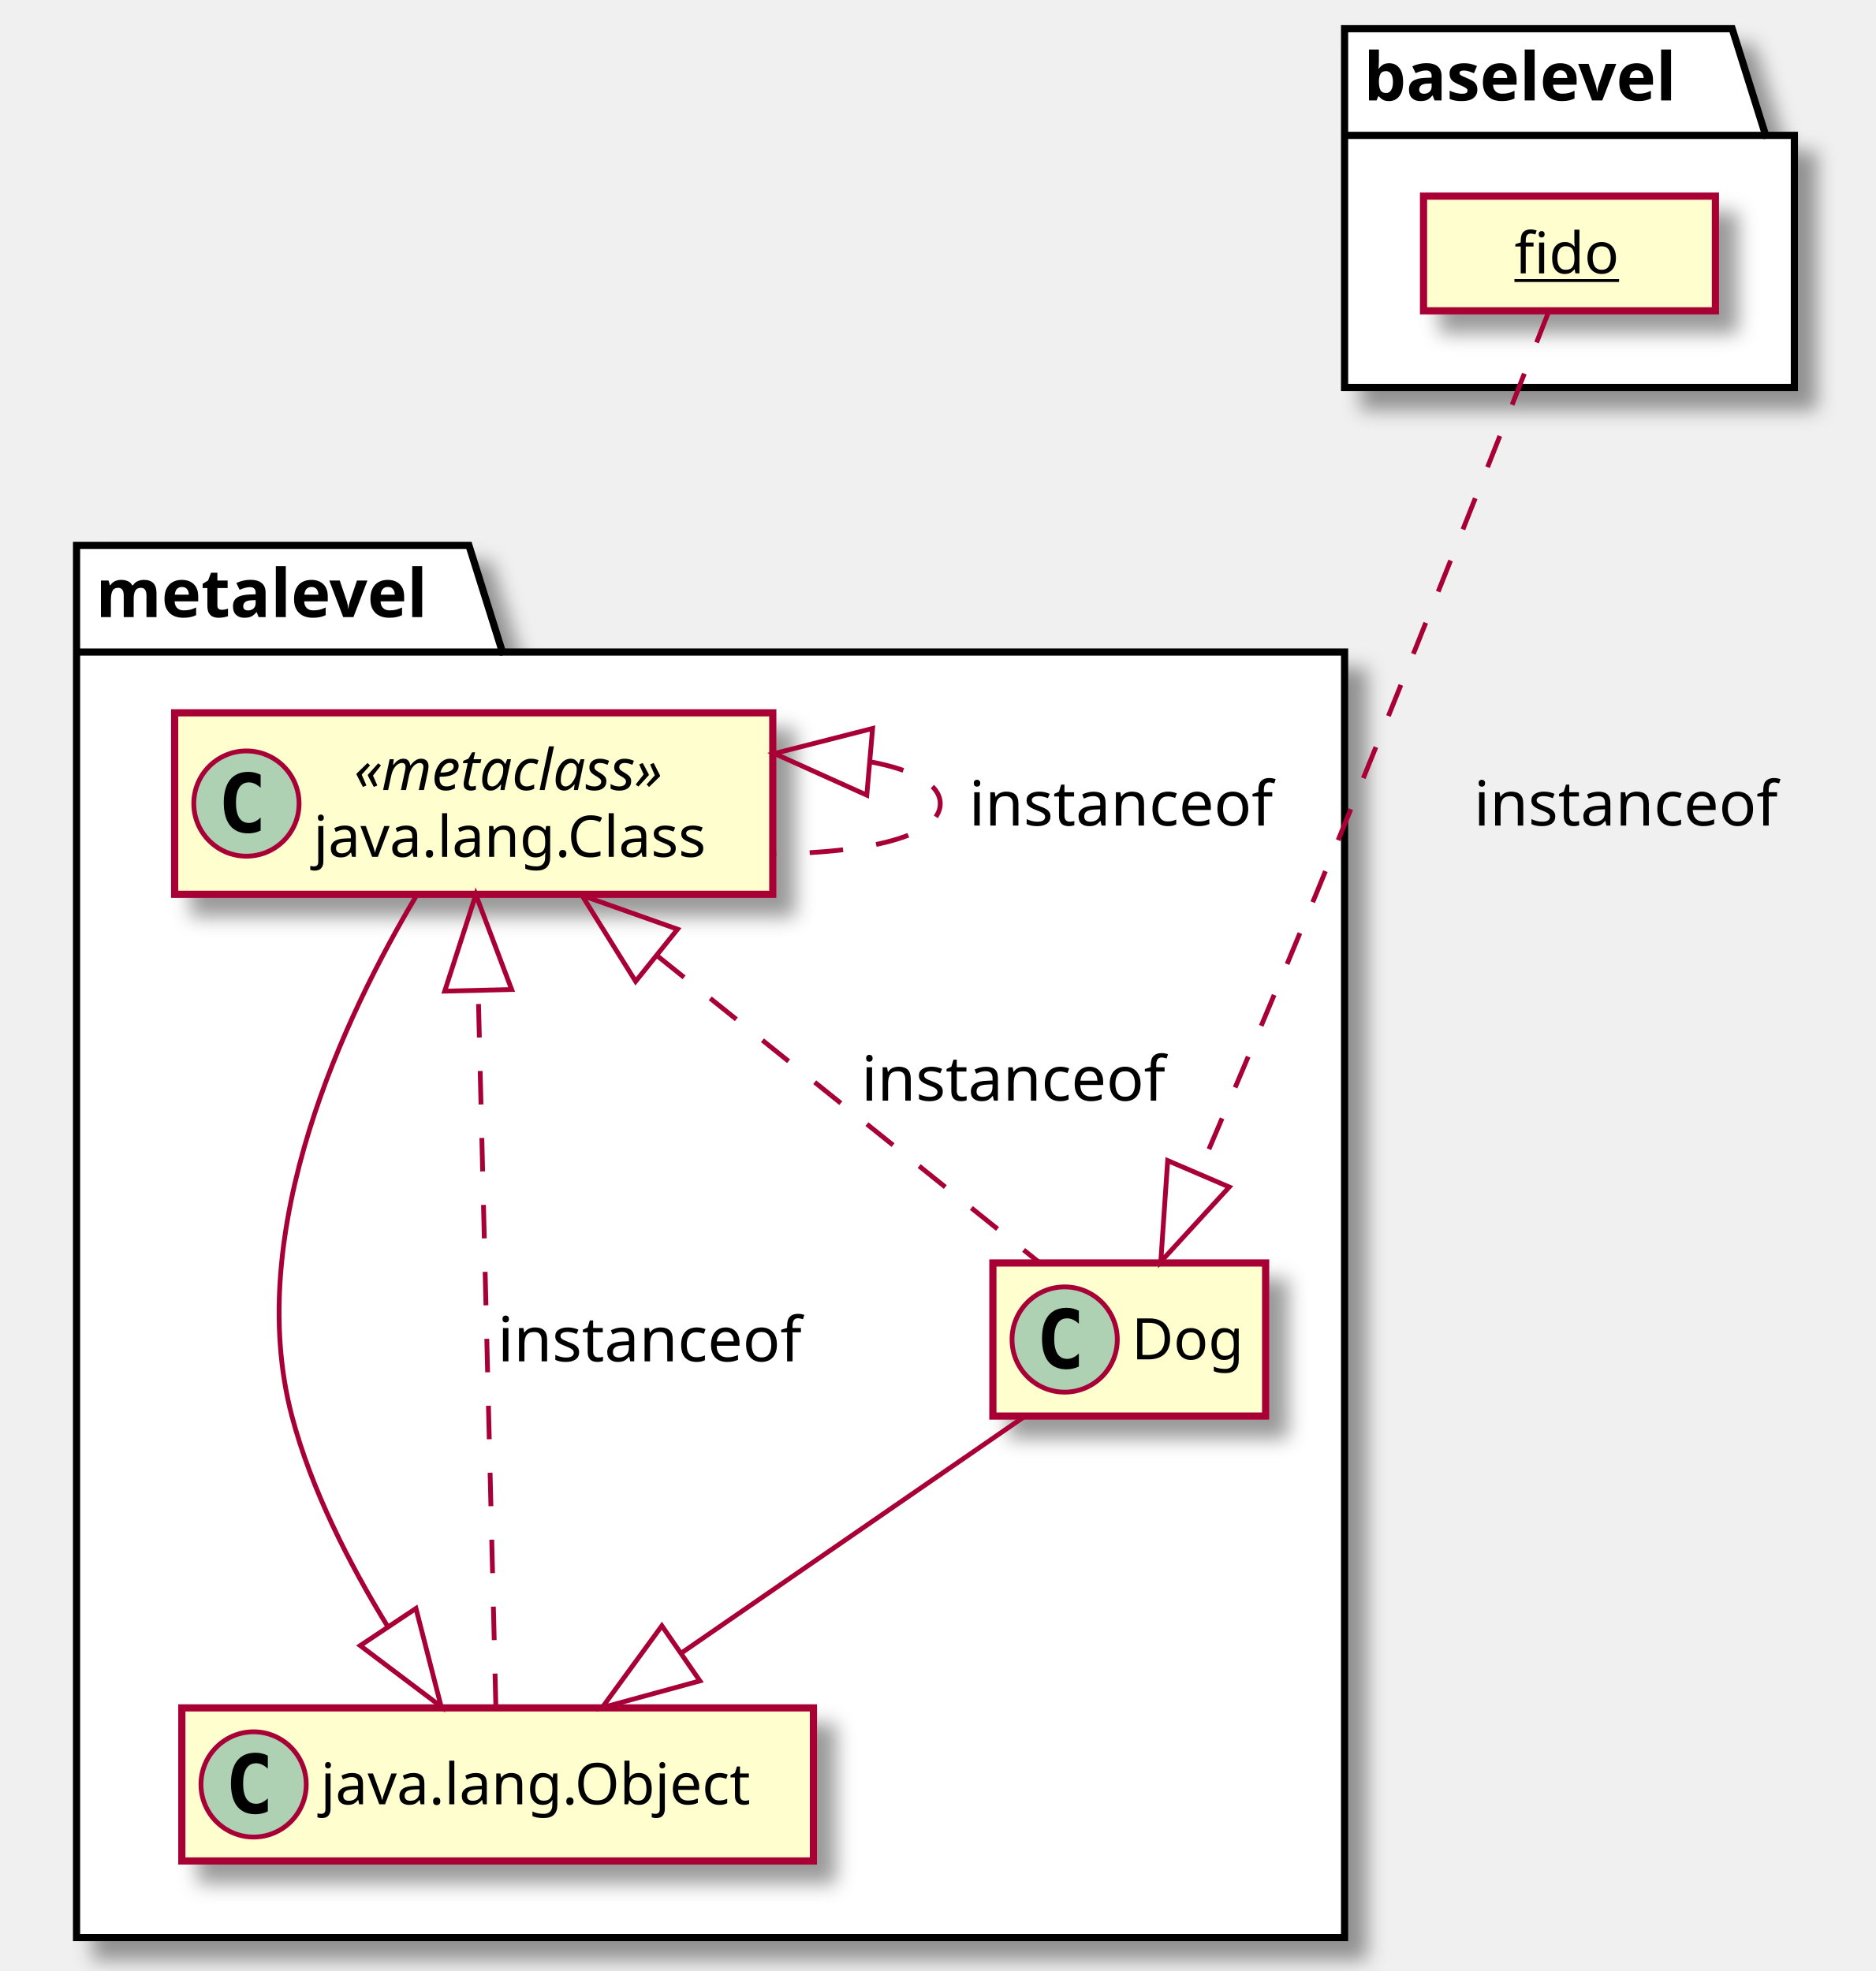
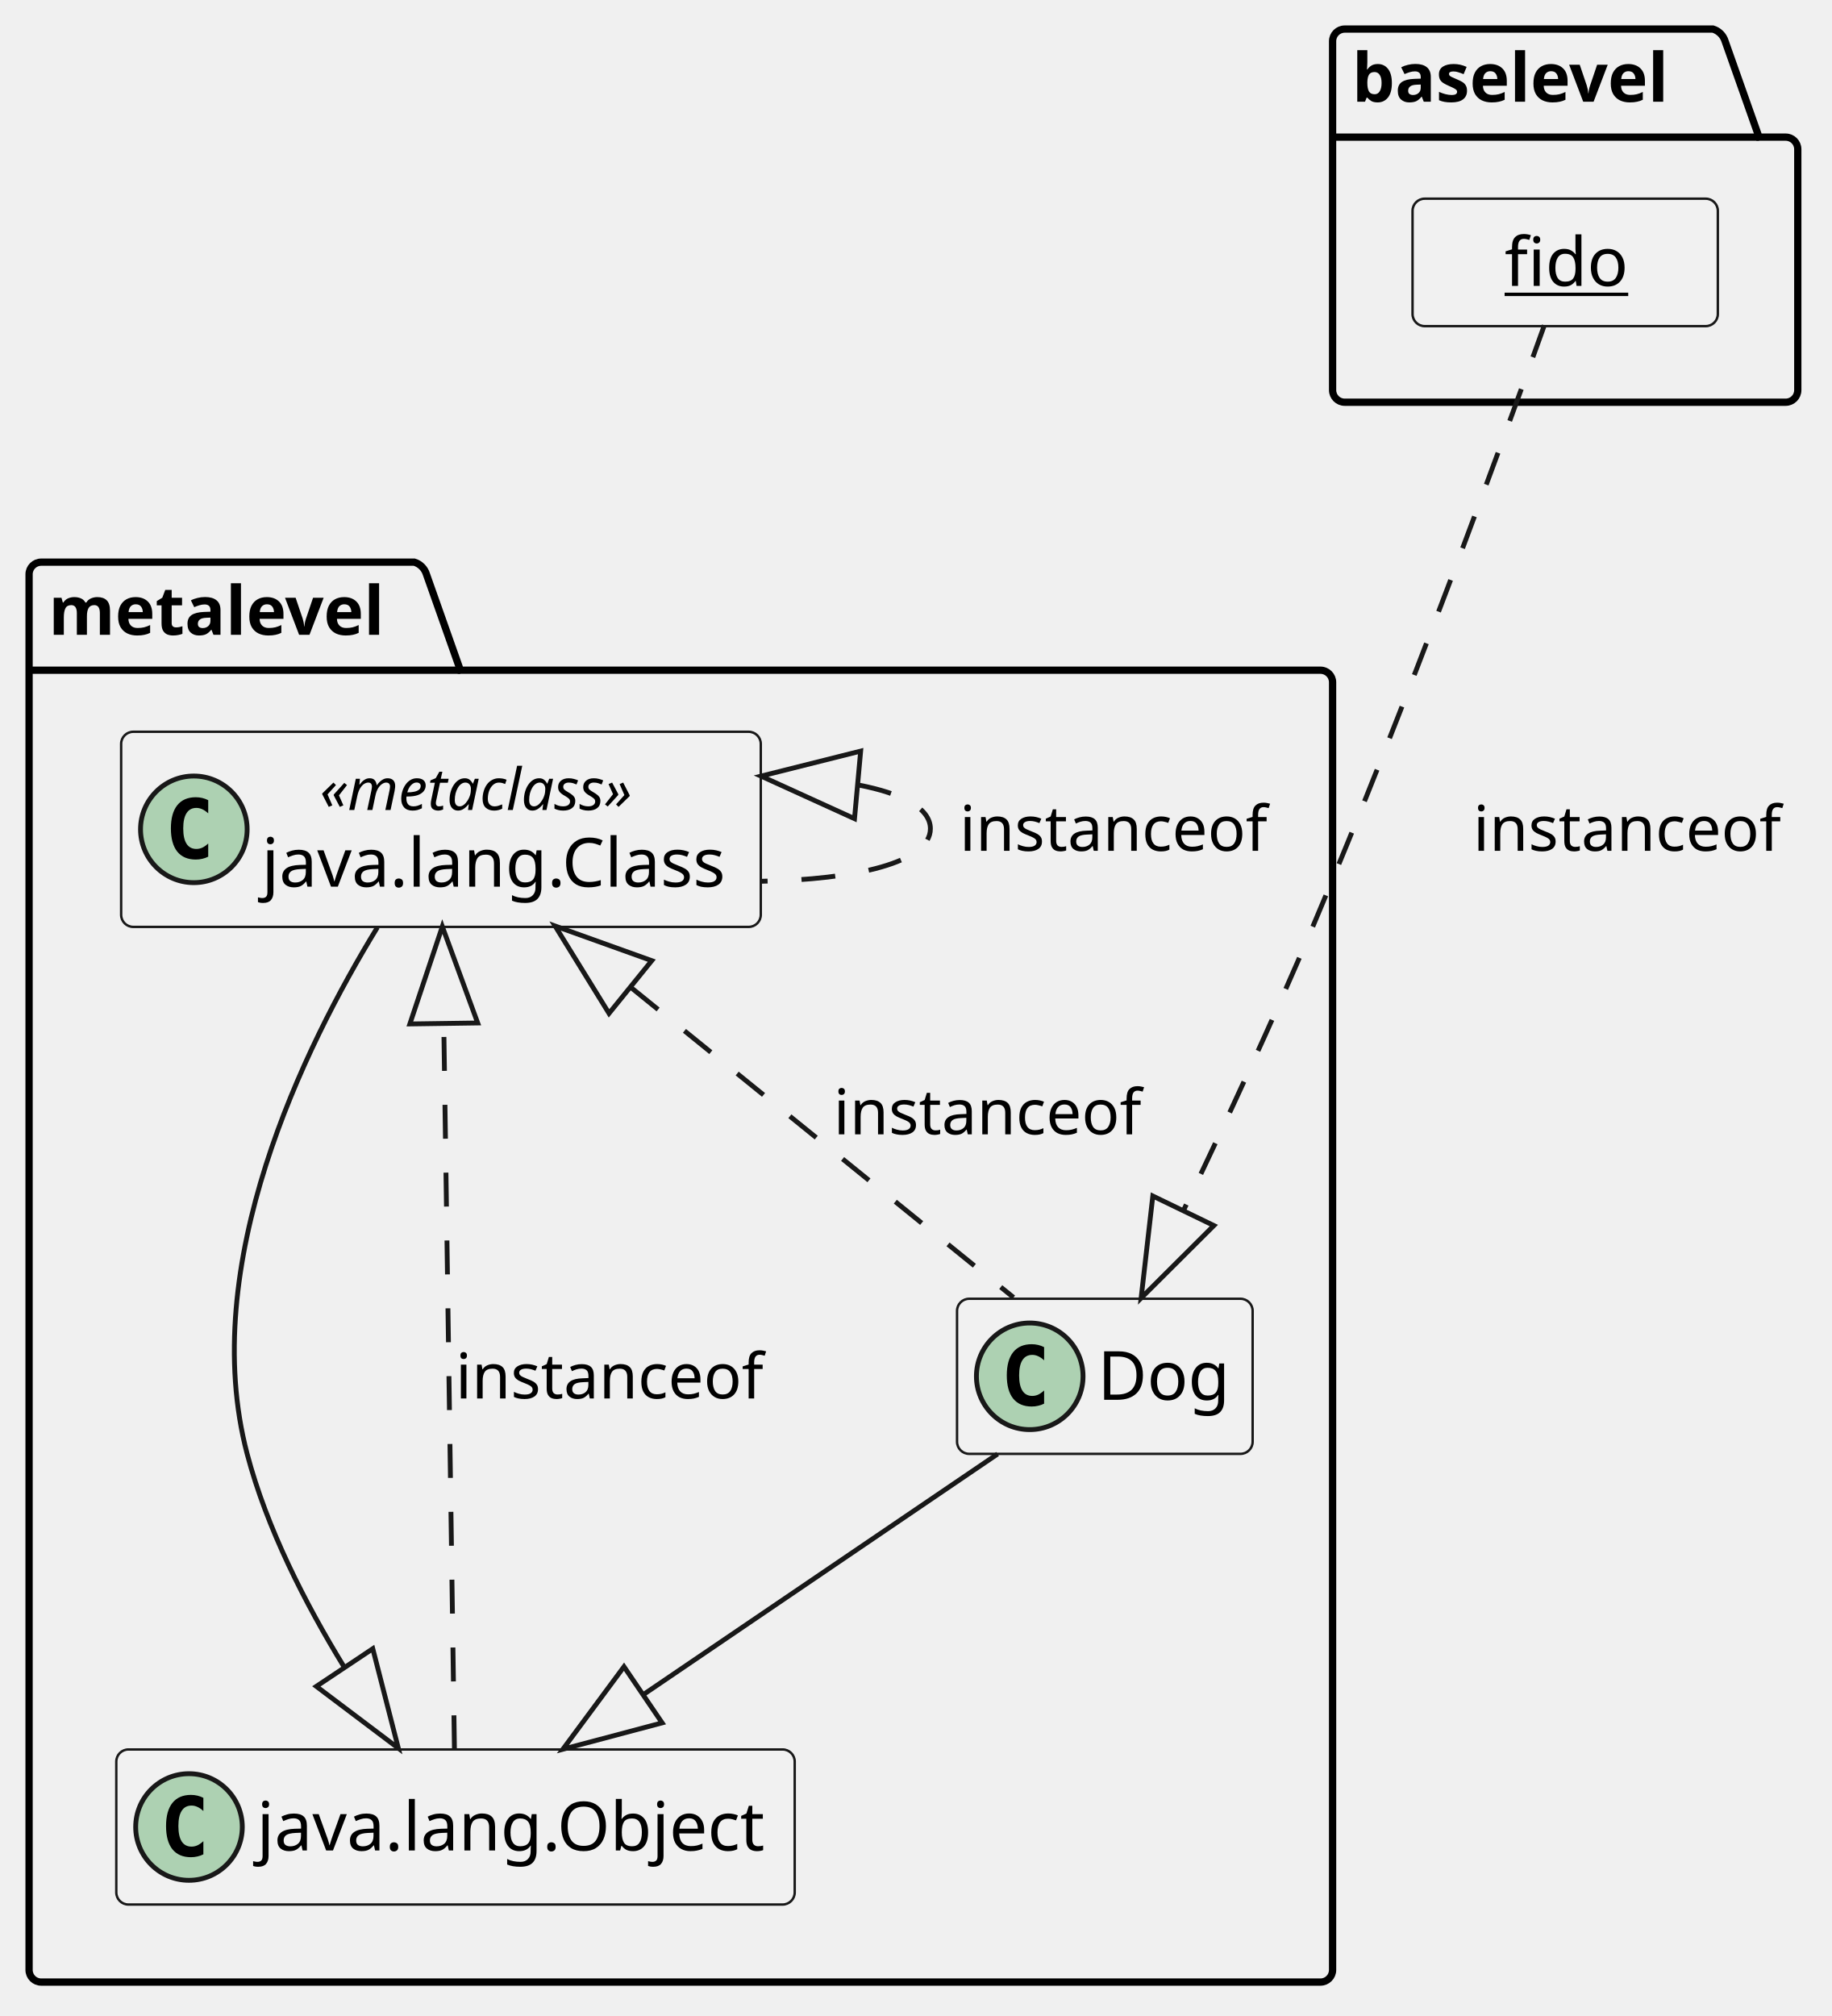
- <svg xmlns="http://www.w3.org/2000/svg" contentScriptType="application/ecmascript" contentStyleType="text/css" height="412px" preserveAspectRatio="none" style="width:392px;height:412px;background:#FFFFFF;" version="1.1" viewBox="0 0 392 412" width="392px" zoomAndPan="magnify">
-   <defs>
-     <filter height="300%" id="f1hqamkegl7p6z" width="300%" x="-1" y="-1">
-       <feGaussianBlur result="blurOut" stdDeviation="2.0" />
-       <feColorMatrix in="blurOut" result="blurOut2" type="matrix" values="0 0 0 0 0 0 0 0 0 0 0 0 0 0 0 0 0 0 .4 0" />
-       <feOffset dx="4.0" dy="4.0" in="blurOut2" result="blurOut3" />
-       <feBlend in="SourceGraphic" in2="blurOut3" mode="normal" />
-     </filter>
-   </defs>
+ <svg xmlns="http://www.w3.org/2000/svg" contentStyleType="text/css" height="416px" preserveAspectRatio="none" style="width:378px;height:416px;background:#FFFFFF;" version="1.1" viewBox="0 0 378 416" width="378px" zoomAndPan="magnify">
+   <defs />
  <g>
-     <polygon fill="#FFFFFF" filter="url(#f1hqamkegl7p6z)" points="16,114,98,114,105,136.297,281,136.297,281,405,16,405,16,114" style="stroke:#000000;stroke-width:1.5;" />
-     <line style="stroke:#000000;stroke-width:1.5;" x1="16" x2="105" y1="136.297" y2="136.297" />
-     <text fill="#000000" font-family="sans-serif" font-size="14" font-weight="bold" lengthAdjust="spacing" textLength="76" x="20" y="128.995">metalevel</text>
-     <polygon fill="#FFFFFF" filter="url(#f1hqamkegl7p6z)" points="281,6,362,6,369,28.297,375,28.297,375,81,281,81,281,6" style="stroke:#000000;stroke-width:1.5;" />
-     <line style="stroke:#000000;stroke-width:1.5;" x1="281" x2="369" y1="28.297" y2="28.297" />
-     <text fill="#000000" font-family="sans-serif" font-size="14" font-weight="bold" lengthAdjust="spacing" textLength="75" x="285" y="20.995">baselevel</text>
-     <rect codeLine="2" fill="#FEFECE" filter="url(#f1hqamkegl7p6z)" height="37.938" id="metalevel.Class" style="stroke:#A80036;stroke-width:1.5;" width="125" x="36.5" y="149" />
-     <ellipse cx="51.5" cy="167.969" fill="#ADD1B2" rx="11" ry="11" style="stroke:#A80036;stroke-width:1.0;" />
-     <path d="M54.469,173.609 Q53.891,173.906 53.25,174.047 Q52.609,174.203 51.906,174.203 Q49.406,174.203 48.078,172.562 Q46.766,170.906 46.766,167.781 Q46.766,164.656 48.078,163 Q49.406,161.344 51.906,161.344 Q52.609,161.344 53.25,161.5 Q53.906,161.656 54.469,161.953 L54.469,164.672 Q53.844,164.094 53.25,163.828 Q52.656,163.547 52.031,163.547 Q50.688,163.547 50,164.625 Q49.312,165.688 49.312,167.781 Q49.312,169.875 50,170.953 Q50.688,172.016 52.031,172.016 Q52.656,172.016 53.25,171.75 Q53.844,171.469 54.469,170.891 L54.469,173.609 Z " fill="#000000" />
-     <text fill="#000000" font-family="sans-serif" font-size="12" font-style="italic" lengthAdjust="spacing" textLength="76" x="74" y="165.139">«metaclass»</text>
-     <text fill="#000000" font-family="sans-serif" font-size="12" lengthAdjust="spacing" textLength="93" x="65.5" y="179.107">java.lang.Class</text>
-     <rect codeLine="3" fill="#FEFECE" filter="url(#f1hqamkegl7p6z)" height="32" id="metalevel.Object" style="stroke:#A80036;stroke-width:1.5;" width="132" x="38" y="357" />
-     <ellipse cx="53" cy="373" fill="#ADD1B2" rx="11" ry="11" style="stroke:#A80036;stroke-width:1.0;" />
-     <path d="M55.969,378.641 Q55.391,378.938 54.75,379.078 Q54.109,379.234 53.406,379.234 Q50.906,379.234 49.578,377.594 Q48.266,375.938 48.266,372.812 Q48.266,369.688 49.578,368.031 Q50.906,366.375 53.406,366.375 Q54.109,366.375 54.75,366.531 Q55.406,366.688 55.969,366.984 L55.969,369.703 Q55.344,369.125 54.75,368.859 Q54.156,368.578 53.531,368.578 Q52.188,368.578 51.5,369.656 Q50.812,370.719 50.812,372.812 Q50.812,374.906 51.5,375.984 Q52.188,377.047 53.531,377.047 Q54.156,377.047 54.75,376.781 Q55.344,376.5 55.969,375.922 L55.969,378.641 Z " fill="#000000" />
-     <text fill="#000000" font-family="sans-serif" font-size="12" lengthAdjust="spacing" textLength="100" x="67" y="377.154">java.lang.Object</text>
-     <rect codeLine="4" fill="#FEFECE" filter="url(#f1hqamkegl7p6z)" height="32" id="metalevel.Dog" style="stroke:#A80036;stroke-width:1.5;" width="57" x="207.5" y="264" />
-     <ellipse cx="222.5" cy="280" fill="#ADD1B2" rx="11" ry="11" style="stroke:#A80036;stroke-width:1.0;" />
-     <path d="M225.469,285.641 Q224.891,285.938 224.25,286.078 Q223.609,286.234 222.906,286.234 Q220.406,286.234 219.078,284.594 Q217.766,282.938 217.766,279.812 Q217.766,276.688 219.078,275.031 Q220.406,273.375 222.906,273.375 Q223.609,273.375 224.25,273.531 Q224.906,273.688 225.469,273.984 L225.469,276.703 Q224.844,276.125 224.25,275.859 Q223.656,275.578 223.031,275.578 Q221.688,275.578 221,276.656 Q220.312,277.719 220.312,279.812 Q220.312,281.906 221,282.984 Q221.688,284.047 223.031,284.047 Q223.656,284.047 224.25,283.781 Q224.844,283.5 225.469,282.922 L225.469,285.641 Z " fill="#000000" />
-     <text fill="#000000" font-family="sans-serif" font-size="12" lengthAdjust="spacing" textLength="25" x="236.5" y="284.154">Dog</text>
-     <rect codeLine="13" fill="#FEFECE" filter="url(#f1hqamkegl7p6z)" height="23.969" id="baselevel.fido" style="stroke:#A80036;stroke-width:1.5;" width="61" x="297.5" y="41" />
-     <text fill="#000000" font-family="sans-serif" font-size="12" lengthAdjust="spacing" textLength="0" x="316.5" y="57.139" />
-     <text fill="#000000" font-family="sans-serif" font-size="12" lengthAdjust="spacing" text-decoration="underline" textLength="23" x="316.5" y="57.139">fido</text>
-     <text fill="#000000" font-family="sans-serif" font-size="12" lengthAdjust="spacing" textLength="0" x="355.5" y="57.139" />
-     <path codeLine="5" d="M137.51,199.92 C163.58,220.85 196.88,247.59 217.31,263.99 " fill="none" id="metalevel.Class-backto-metalevel.Dog" style="stroke:#A80036;stroke-width:1.0;stroke-dasharray:7.0,7.0;" />
-     <polygon fill="none" points="132.84,205.14,121.62,187.16,141.6,194.23,132.84,205.14" style="stroke:#A80036;stroke-width:1.0;" />
-     <text fill="#000000" font-family="sans-serif" font-size="13" lengthAdjust="spacing" textLength="66" x="180" y="230.067">instanceof</text>
-     <path codeLine="6" d="M182.02,159.26 C190.84,160.96 196.5,163.87 196.5,168 C196.5,174.78 181.25,178.28 161.83,178.49 " fill="none" id="metalevel.Class-backto-metalevel.Class" style="stroke:#A80036;stroke-width:1.0;stroke-dasharray:7.0,7.0;" />
-     <polygon fill="none" points="181.15,166.21,161.83,157.51,182.36,152.27,181.15,166.21" style="stroke:#A80036;stroke-width:1.0;" />
-     <text fill="#000000" font-family="sans-serif" font-size="13" lengthAdjust="spacing" textLength="66" x="202.5" y="172.567">instanceof</text>
-     <path codeLine="7" d="M86.91,187.4 C72.27,212.01 50.75,257.05 61,296 C65.05,311.37 72.99,326.89 80.95,339.87 " fill="none" id="metalevel.Class-to-metalevel.Object" style="stroke:#A80036;stroke-width:1.0;" />
-     <polygon fill="none" points="86.93,336.21,92.2,356.74,75.28,343.98,86.93,336.21" style="stroke:#A80036;stroke-width:1.0;" />
-     <path codeLine="8" d="M103.63,356.83 C102.85,325.41 101.05,252.38 99.94,207.19 " fill="none" id="metalevel.Object-to-metalevel.Class" style="stroke:#A80036;stroke-width:1.0;stroke-dasharray:7.0,7.0;" />
-     <polygon fill="none" points="92.94,207.18,99.44,187.01,106.93,206.84,92.94,207.18" style="stroke:#A80036;stroke-width:1.0;" />
-     <text fill="#000000" font-family="sans-serif" font-size="13" lengthAdjust="spacing" textLength="66" x="104" y="284.567">instanceof</text>
-     <path codeLine="9" d="M214.2,296.03 C194.71,309.46 165.71,329.46 142.34,345.57 " fill="none" id="metalevel.Dog-to-metalevel.Object" style="stroke:#A80036;stroke-width:1.0;" />
-     <polygon fill="none" points="146.27,351.36,125.83,356.95,138.32,339.84,146.27,351.36" style="stroke:#A80036;stroke-width:1.0;" />
-     <path codeLine="14" d="M323.68,65.07 C314.75,87.92 293.53,141.94 275,187 C267.03,206.38 257.9,227.96 250.47,245.34 " fill="none" id="baselevel.fido-to-metalevel.Dog" style="stroke:#A80036;stroke-width:1.0;stroke-dasharray:7.0,7.0;" />
-     <polygon fill="none" points="256.9,248.12,242.59,263.74,244.03,242.6,256.9,248.12" style="stroke:#A80036;stroke-width:1.0;" />
-     <text fill="#000000" font-family="sans-serif" font-size="13" lengthAdjust="spacing" textLength="66" x="308" y="172.567">instanceof</text>
+     <g id="cluster_metalevel">
+       <path d="M8.5,116 L85.5,116 A3.75,3.75 0 0 1 88,118.5 L95,138.297 L272.5,138.297 A2.5,2.5 0 0 1 275,140.797 L275,406.5 A2.5,2.5 0 0 1 272.5,409 L8.5,409 A2.5,2.5 0 0 1 6,406.5 L6,118.5 A2.5,2.5 0 0 1 8.5,116 " style="stroke:#000000;stroke-width:1.5;fill:none;" />
+       <line style="stroke:#000000;stroke-width:1.5;fill:none;" x1="6" x2="95" y1="138.297" y2="138.297" />
+       <text fill="#000000" font-family="sans-serif" font-size="14" font-weight="bold" lengthAdjust="spacing" textLength="76" x="10" y="130.995">metalevel</text>
+     </g>
+     <g id="cluster_baselevel">
+       <path d="M277.5,6 L353.5,6 A3.75,3.75 0 0 1 356,8.5 L363,28.297 L368.5,28.297 A2.5,2.5 0 0 1 371,30.797 L371,80.5 A2.5,2.5 0 0 1 368.5,83 L277.5,83 A2.5,2.5 0 0 1 275,80.5 L275,8.5 A2.5,2.5 0 0 1 277.5,6 " style="stroke:#000000;stroke-width:1.5;fill:none;" />
+       <line style="stroke:#000000;stroke-width:1.5;fill:none;" x1="275" x2="363" y1="28.297" y2="28.297" />
+       <text fill="#000000" font-family="sans-serif" font-size="14" font-weight="bold" lengthAdjust="spacing" textLength="75" x="279" y="20.995">baselevel</text>
+     </g>
+     <g id="elem_metalevel.Class">
+       <rect codeLine="2" fill="#F1F1F1" height="40.266" id="metalevel.Class" rx="2.5" ry="2.5" style="stroke:#181818;stroke-width:0.5;" width="132" x="25" y="151" />
+       <ellipse cx="40" cy="171.133" fill="#ADD1B2" rx="11" ry="11" style="stroke:#181818;stroke-width:1.0;" />
+       <path d="M42.969,176.773 Q42.391,177.07 41.75,177.211 Q41.109,177.367 40.406,177.367 Q37.906,177.367 36.578,175.727 Q35.266,174.07 35.266,170.945 Q35.266,167.82 36.578,166.164 Q37.906,164.508 40.406,164.508 Q41.109,164.508 41.75,164.664 Q42.406,164.82 42.969,165.117 L42.969,167.836 Q42.344,167.258 41.75,166.992 Q41.156,166.711 40.531,166.711 Q39.188,166.711 38.5,167.789 Q37.812,168.852 37.812,170.945 Q37.812,173.039 38.5,174.117 Q39.188,175.18 40.531,175.18 Q41.156,175.18 41.75,174.914 Q42.344,174.633 42.969,174.055 L42.969,176.773 Z " fill="#000000" />
+       <text fill="#000000" font-family="sans-serif" font-size="12" font-style="italic" lengthAdjust="spacing" textLength="76" x="66" y="167.139">«metaclass»</text>
+       <text fill="#000000" font-family="sans-serif" font-size="14" lengthAdjust="spacing" textLength="100" x="54" y="182.964">java.lang.Class</text>
+     </g>
+     <g id="elem_metalevel.Object">
+       <rect codeLine="3" fill="#F1F1F1" height="32" id="metalevel.Object" rx="2.5" ry="2.5" style="stroke:#181818;stroke-width:0.5;" width="140" x="24" y="361" />
+       <ellipse cx="39" cy="377" fill="#ADD1B2" rx="11" ry="11" style="stroke:#181818;stroke-width:1.0;" />
+       <path d="M41.969,382.641 Q41.391,382.938 40.75,383.078 Q40.109,383.234 39.406,383.234 Q36.906,383.234 35.578,381.594 Q34.266,379.938 34.266,376.812 Q34.266,373.688 35.578,372.031 Q36.906,370.375 39.406,370.375 Q40.109,370.375 40.75,370.531 Q41.406,370.688 41.969,370.984 L41.969,373.703 Q41.344,373.125 40.75,372.859 Q40.156,372.578 39.531,372.578 Q38.188,372.578 37.5,373.656 Q36.812,374.719 36.812,376.812 Q36.812,378.906 37.5,379.984 Q38.188,381.047 39.531,381.047 Q40.156,381.047 40.75,380.781 Q41.344,380.5 41.969,379.922 L41.969,382.641 Z " fill="#000000" />
+       <text fill="#000000" font-family="sans-serif" font-size="14" lengthAdjust="spacing" textLength="108" x="53" y="381.847">java.lang.Object</text>
+     </g>
+     <g id="elem_metalevel.Dog">
+       <rect codeLine="4" fill="#F1F1F1" height="32" id="metalevel.Dog" rx="2.5" ry="2.5" style="stroke:#181818;stroke-width:0.5;" width="61" x="197.5" y="268" />
+       <ellipse cx="212.5" cy="284" fill="#ADD1B2" rx="11" ry="11" style="stroke:#181818;stroke-width:1.0;" />
+       <path d="M215.469,289.641 Q214.891,289.938 214.25,290.078 Q213.609,290.234 212.906,290.234 Q210.406,290.234 209.078,288.594 Q207.766,286.938 207.766,283.812 Q207.766,280.688 209.078,279.031 Q210.406,277.375 212.906,277.375 Q213.609,277.375 214.25,277.531 Q214.906,277.688 215.469,277.984 L215.469,280.703 Q214.844,280.125 214.25,279.859 Q213.656,279.578 213.031,279.578 Q211.688,279.578 211,280.656 Q210.312,281.719 210.312,283.812 Q210.312,285.906 211,286.984 Q211.688,288.047 213.031,288.047 Q213.656,288.047 214.25,287.781 Q214.844,287.5 215.469,286.922 L215.469,289.641 Z " fill="#000000" />
+       <text fill="#000000" font-family="sans-serif" font-size="14" lengthAdjust="spacing" textLength="29" x="226.5" y="288.847">Dog</text>
+     </g>
+     <g id="elem_baselevel.fido">
+       <rect codeLine="13" fill="#F1F1F1" height="26.297" id="baselevel.fido" rx="2.5" ry="2.5" style="stroke:#181818;stroke-width:0.5;" width="63" x="291.5" y="41" />
+       <text fill="#000000" font-family="sans-serif" font-size="14" lengthAdjust="spacing" textLength="16" x="294.5" y="58.995">    </text>
+       <text fill="#000000" font-family="sans-serif" font-size="14" lengthAdjust="spacing" text-decoration="underline" textLength="25" x="310.5" y="58.995">fido</text>
+       <text fill="#000000" font-family="sans-serif" font-size="14" lengthAdjust="spacing" textLength="16" x="335.5" y="58.995">    </text>
+     </g>
+     <g id="link_metalevel.Class_metalevel.Dog">
+       <path codeLine="5" d="M130.37,203.9 C156.25,224.87 188.94,251.35 209.16,267.73 " fill="none" id="metalevel.Class-backto-metalevel.Dog" style="stroke:#181818;stroke-width:1.0;stroke-dasharray:7.0,7.0;" />
+       <polygon fill="none" points="125.68,209.11,114.55,191.08,134.5,198.23,125.68,209.11" style="stroke:#181818;stroke-width:1.0;" />
+       <text fill="#000000" font-family="sans-serif" font-size="13" lengthAdjust="spacing" textLength="66" x="172" y="234.067">instanceof</text>
+     </g>
+     <g id="link_metalevel.Class_metalevel.Class">
+       <path codeLine="6" d="M177.09,161.97 C186.17,163.72 192,166.74 192,171 C192,177.91 176.71,181.53 157.05,181.85 " fill="none" id="metalevel.Class-backto-metalevel.Class" style="stroke:#181818;stroke-width:1.0;stroke-dasharray:7.0,7.0;" />
+       <polygon fill="none" points="176.34,168.93,157.05,160.15,177.61,154.99,176.34,168.93" style="stroke:#181818;stroke-width:1.0;" />
+       <text fill="#000000" font-family="sans-serif" font-size="13" lengthAdjust="spacing" textLength="66" x="198" y="175.567">instanceof</text>
+     </g>
+     <g id="link_metalevel.Class_metalevel.Object">
+       <path codeLine="7" d="M77.88,191.36 C62.62,216.29 40.74,261.05 51,300 C55.05,315.37 62.99,330.89 70.95,343.87 " fill="none" id="metalevel.Class-to-metalevel.Object" style="stroke:#181818;stroke-width:1.0;" />
+       <polygon fill="none" points="76.93,340.21,82.2,360.74,65.28,347.98,76.93,340.21" style="stroke:#181818;stroke-width:1.0;" />
+     </g>
+     <g id="link_metalevel.Object_metalevel.Class">
+       <path codeLine="8" d="M93.78,360.96 C93.32,329.72 92.25,256.92 91.58,211.35 " fill="none" id="metalevel.Object-to-metalevel.Class" style="stroke:#181818;stroke-width:1.0;stroke-dasharray:7.0,7.0;" />
+       <polygon fill="none" points="84.58,211.29,91.28,191.19,98.58,211.09,84.58,211.29" style="stroke:#181818;stroke-width:1.0;" />
+       <text fill="#000000" font-family="sans-serif" font-size="13" lengthAdjust="spacing" textLength="66" x="94" y="288.567">instanceof</text>
+     </g>
+     <g id="link_metalevel.Dog_metalevel.Object">
+       <path codeLine="9" d="M205.87,300.03 C186.09,313.46 156.64,333.46 132.92,349.57 " fill="none" id="metalevel.Dog-to-metalevel.Object" style="stroke:#181818;stroke-width:1.0;" />
+       <polygon fill="none" points="136.64,355.51,116.16,360.95,128.77,343.92,136.64,355.51" style="stroke:#181818;stroke-width:1.0;" />
+     </g>
+     <g id="link_baselevel.fido_metalevel.Dog">
+       <path codeLine="14" d="M318.7,67.12 C310.14,91.03 290.15,145.85 271,191 C262.64,210.72 252.53,232.43 244.21,249.82 " fill="none" id="baselevel.fido-to-metalevel.Dog" style="stroke:#181818;stroke-width:1.0;stroke-dasharray:7.0,7.0;" />
+       <polygon fill="none" points="250.5,252.89,235.49,267.85,237.9,246.8,250.5,252.89" style="stroke:#181818;stroke-width:1.0;" />
+       <text fill="#000000" font-family="sans-serif" font-size="13" lengthAdjust="spacing" textLength="66" x="304" y="175.567">instanceof</text>
+     </g>
  </g>
</svg>
